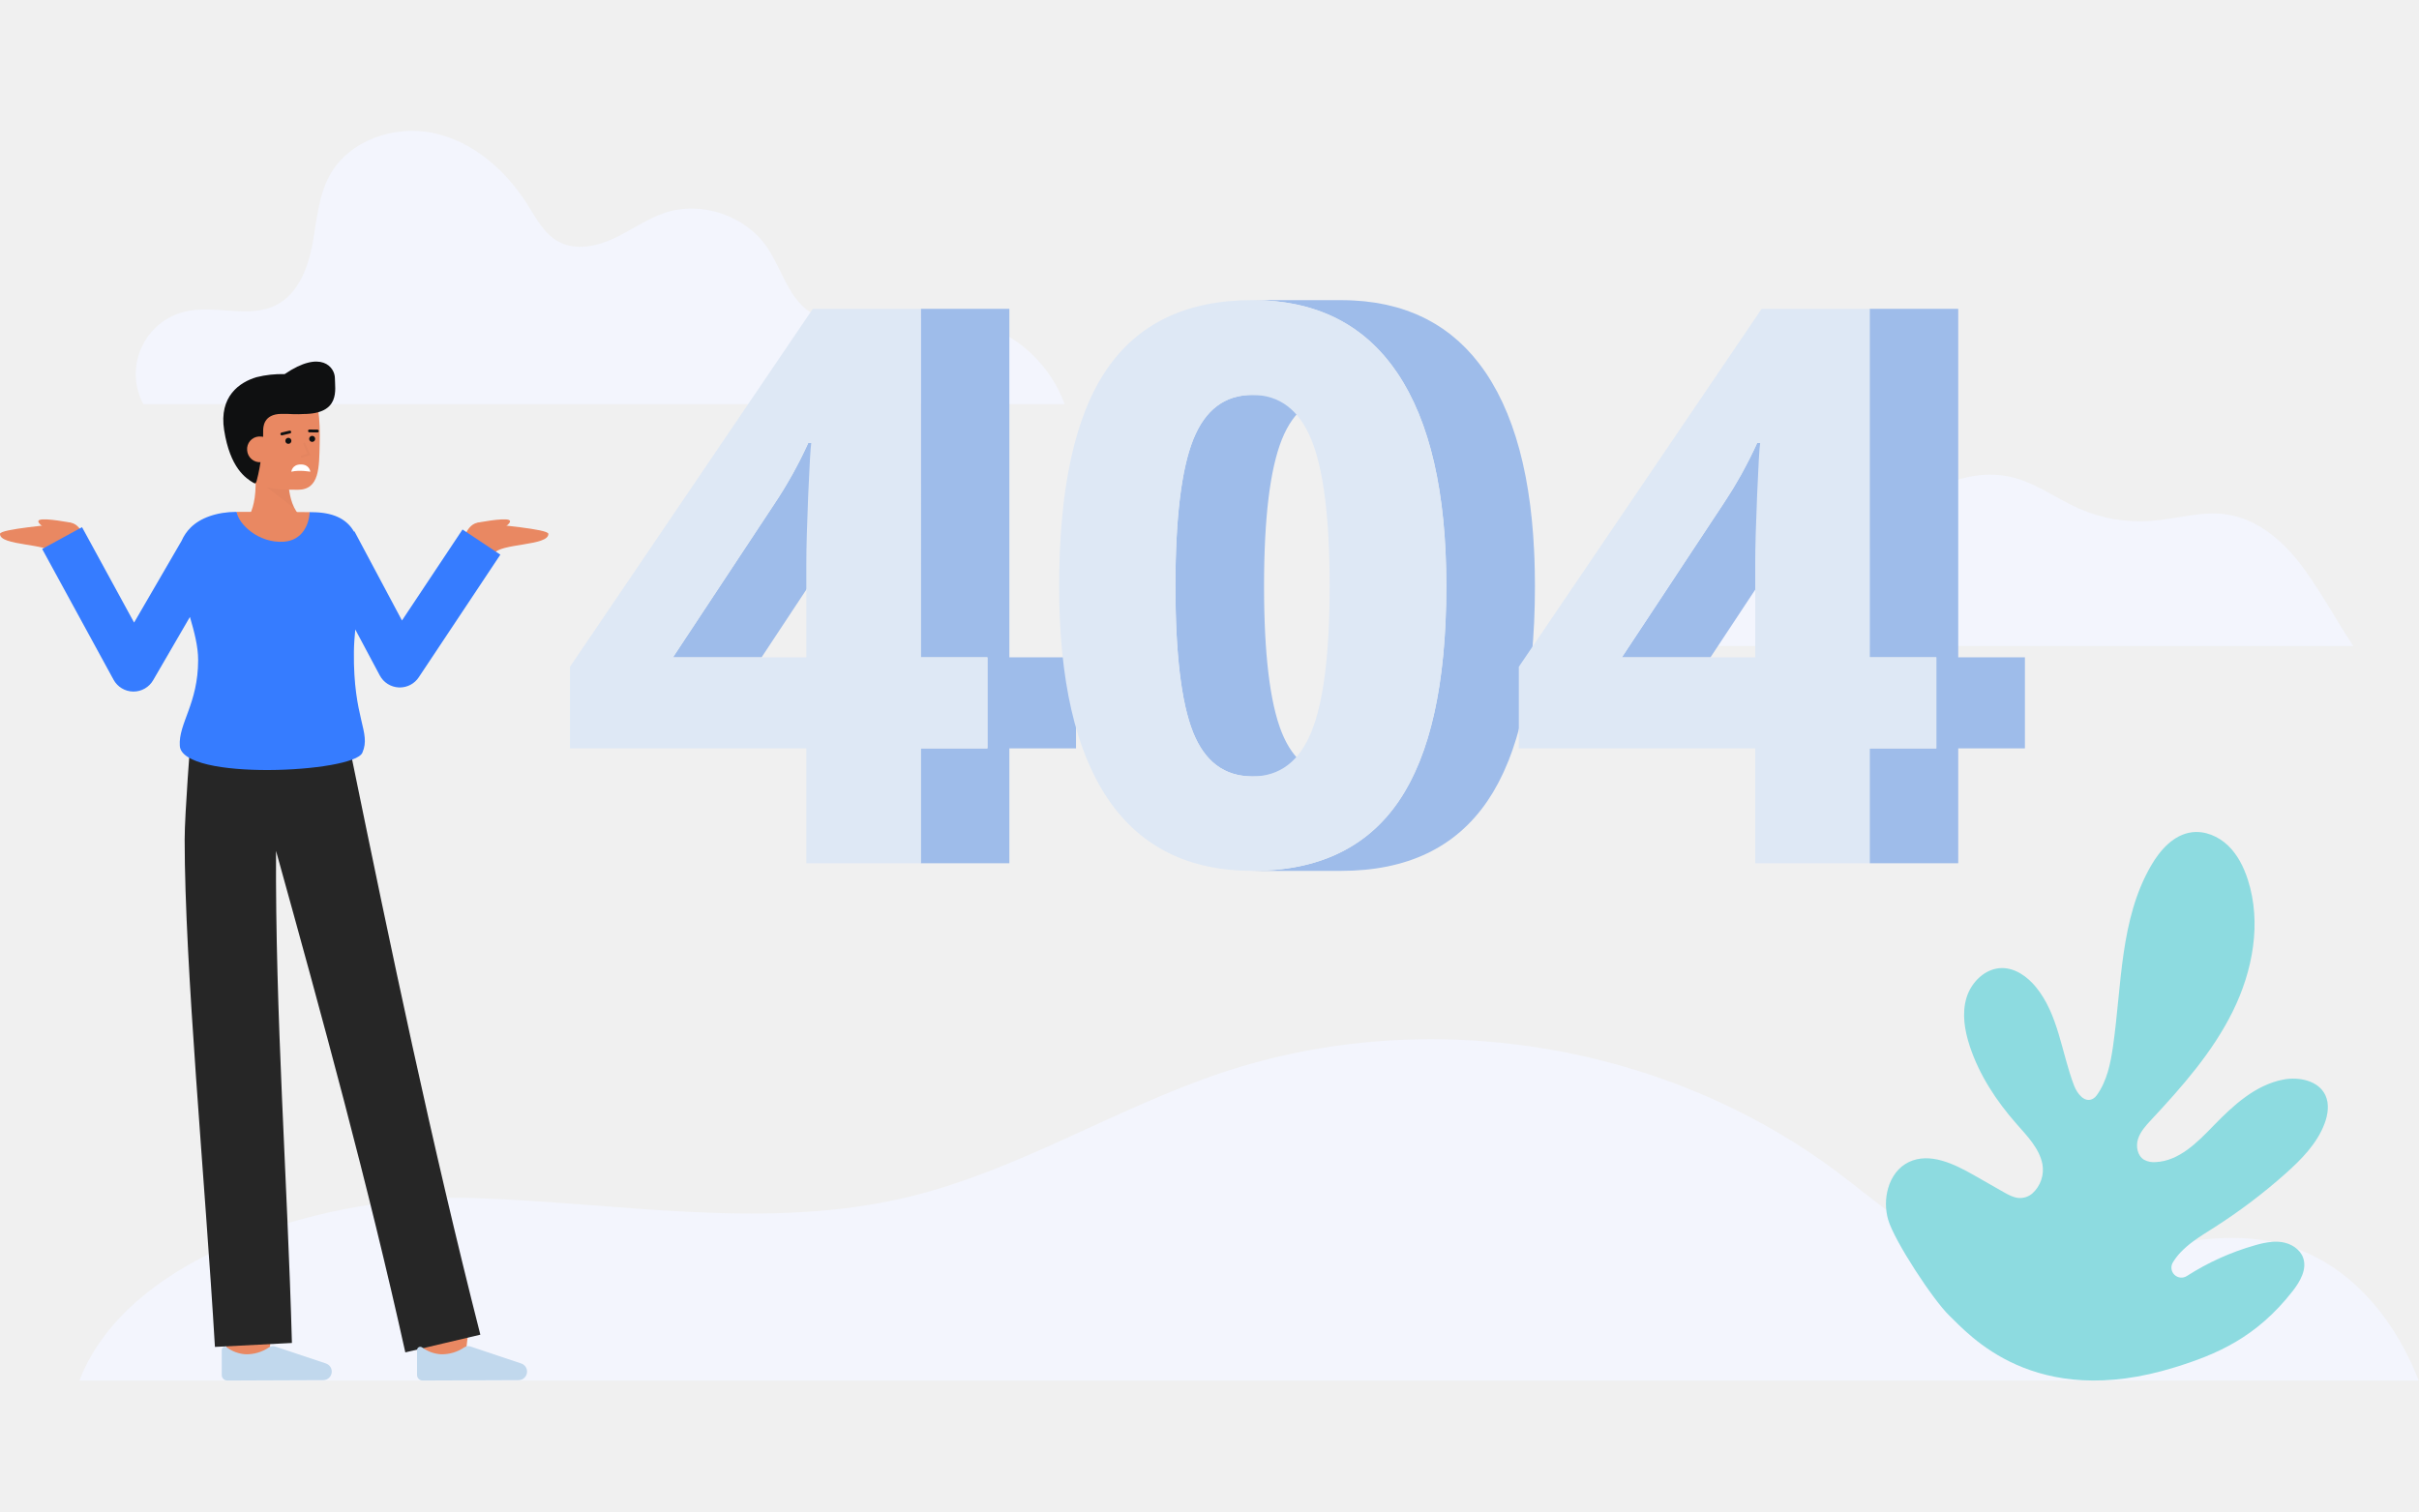
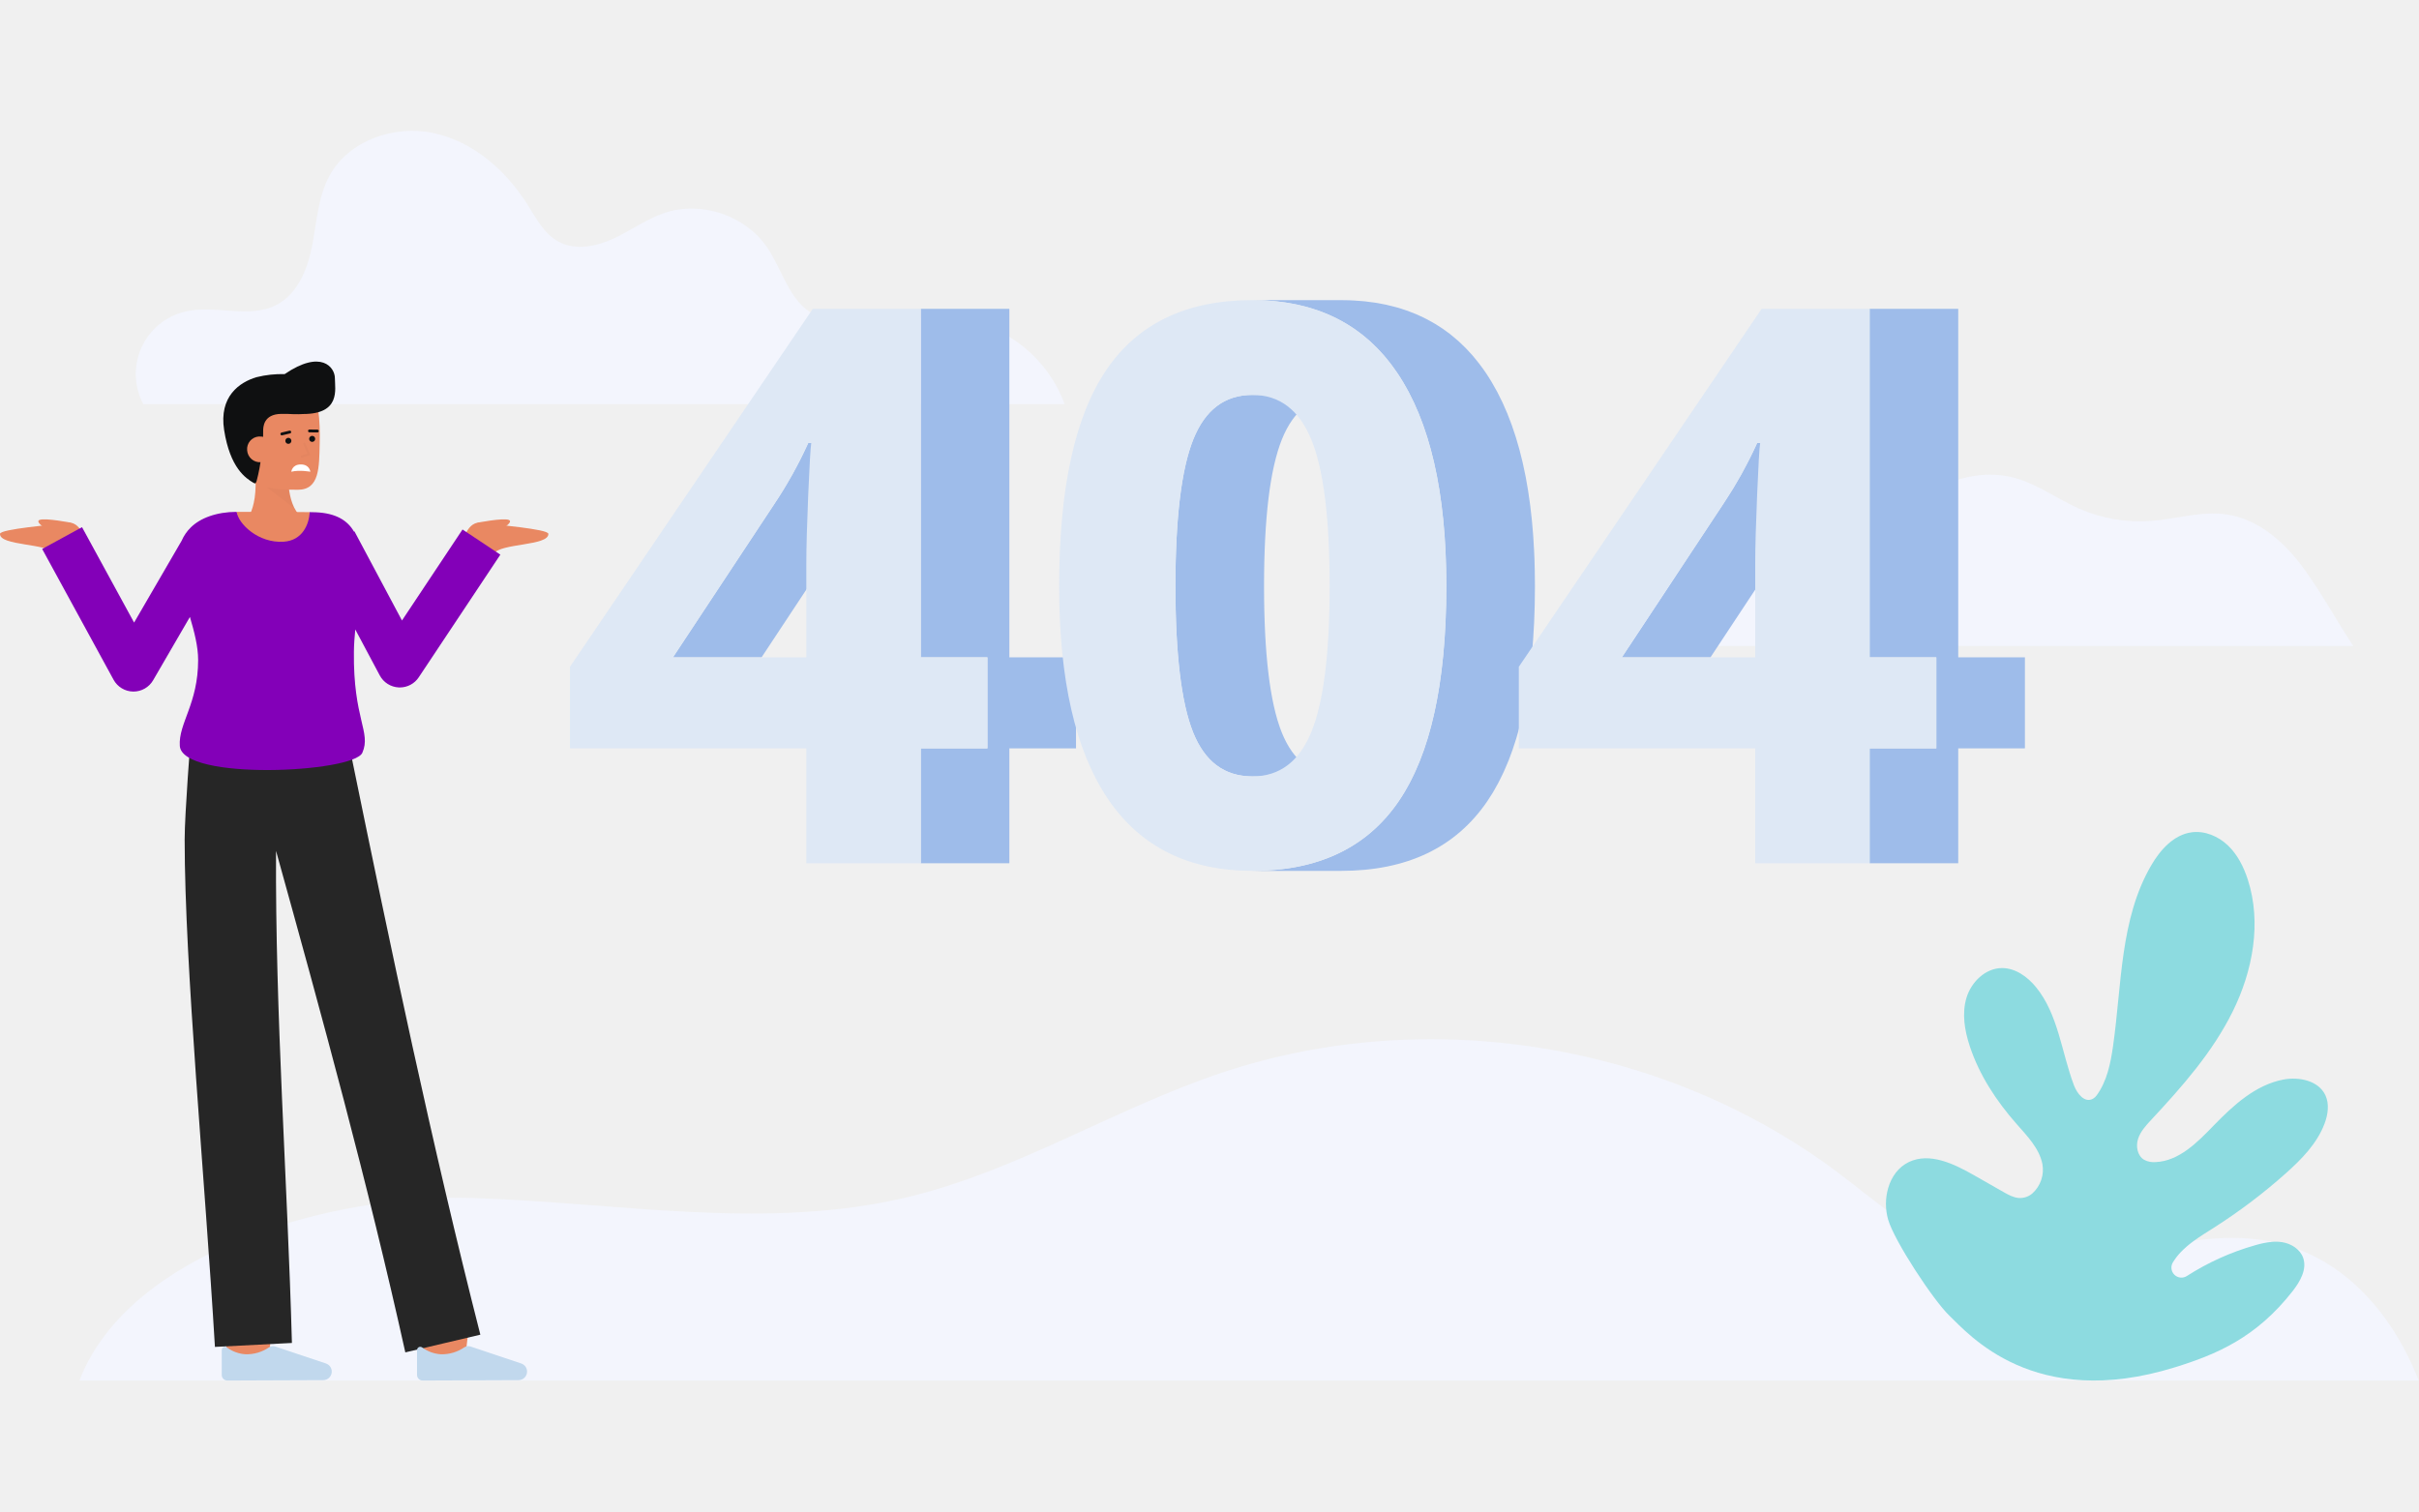
<svg xmlns="http://www.w3.org/2000/svg" width="800" height="500" viewBox="0 0 1161 600" fill="none">
  <g clip-path="url(#clip0_1058_5245)">
    <path d="M510.973 131.171H68.768C66.561 127.016 65.335 122.411 65.185 117.708C65.034 113.006 65.964 108.332 67.902 104.045C69.839 99.757 72.734 95.971 76.362 92.977C79.991 89.983 84.258 87.86 88.835 86.771C103.271 83.346 119.589 90.371 132.749 83.532C142.96 78.216 147.678 66.22 149.849 54.926C152.02 43.632 152.636 31.701 158.121 21.586C167.339 4.606 189.221 -2.98 208.121 1.067C227.021 5.114 242.713 18.88 253.045 35.207C257.294 41.92 261.155 49.507 268.16 53.254C276.246 57.576 286.312 55.516 294.617 51.646C302.922 47.776 310.458 42.211 319.159 39.335C336.713 33.526 357.701 40.619 368.138 55.887C375.603 66.801 378.729 81.827 390.451 87.943C395.282 90.463 400.88 90.988 406.317 91.117C428.017 91.642 450.317 86.585 471.081 92.903C489.379 98.47 504.478 113.253 510.973 131.171Z" fill="#F3F5FD" />
    <path d="M1129.44 247.32H779.352C781.333 234.02 788.607 221.693 799.723 215.675C813.471 208.229 830.18 210.427 845.692 212.348C861.204 214.269 878.324 215.348 891.055 206.285C897.462 201.725 901.992 195.079 907.18 189.165C922.005 172.248 945.38 160.675 967.069 166.648C977.984 169.654 987.298 176.681 997.645 181.271C1008.52 186.071 1020.4 188.131 1032.26 187.271C1044.48 186.366 1056.64 182.371 1068.77 184.161C1084.14 186.449 1096.73 197.73 1105.84 210.319C1114.48 222.246 1120.64 233.811 1129.44 247.32Z" fill="#F3F5FD" />
    <path d="M38.129 599.933H1160.88C1148.58 568.56 1125.86 541.945 1093.83 534.049C1046.98 522.515 997.399 554.232 950.653 542.306C924.095 535.538 903.187 515.814 881.216 499.436C798.33 437.636 684.744 419.374 586.665 452.083C535.397 469.172 488.683 499.057 436.165 511.762C368.255 528.198 297.236 514.568 227.397 512.322C159.382 510.137 61.929 537.85 38.129 599.933Z" fill="#F3F5FD" />
    <path d="M116.439 188.507C116.439 188.507 124.172 184.407 122.445 163.35L138.422 160.388C138.422 160.388 136.627 179.267 144.709 185.26L116.439 188.507Z" fill="#E98862" />
    <g opacity="0.15">
      <path opacity="0.15" d="M141.436 181.313L128.163 171.16L138.587 171.052C138.889 174.62 139.855 178.1 141.436 181.313V181.313Z" fill="black" />
    </g>
    <path d="M113.381 155.185C114.487 161.574 117.973 167.624 123.608 169.685C130.298 172.135 135.253 172.301 142.966 172.301C153.491 172.301 153.143 161.324 153.438 150.262C153.738 139.157 152.852 127.244 148.692 123.374C140.392 115.65 116.019 120.541 113.055 133.461C111.522 140.145 112.328 149.1 113.381 155.185Z" fill="#E98862" />
    <path d="M160.735 118.776C160.735 113.494 154.161 104.839 136.623 116.776L136.606 116.788C132.05 116.66 127.498 117.158 123.077 118.267C115.057 120.667 105 127.39 107.577 143.692C110.457 161.887 117.91 166.743 121.666 168.975C122.623 169.543 122.855 169.075 123.187 168.018C124.229 164.09 124.974 160.089 125.416 156.049C126.072 152.117 126.37 148.134 126.305 144.149C126.305 142.383 126.314 135.949 135.077 135.875C140.006 135.835 138.163 136.031 143.423 136.031C144.173 136.031 144.835 135.997 145.445 135.943H145.452C163.615 135.942 160.735 124.059 160.735 118.776Z" fill="#0F1011" />
    <path d="M138.399 150.265C139.199 150.265 139.848 149.616 139.848 148.816C139.848 148.016 139.199 147.367 138.399 147.367C137.599 147.367 136.95 148.016 136.95 148.816C136.95 149.616 137.599 150.265 138.399 150.265Z" fill="#0F1011" />
    <path d="M149.831 149.327C150.631 149.327 151.28 148.678 151.28 147.878C151.28 147.078 150.631 146.429 149.831 146.429C149.031 146.429 148.382 147.078 148.382 147.878C148.382 148.678 149.031 149.327 149.831 149.327Z" fill="#0F1011" />
    <path d="M152.341 144.79H152.332L148.493 144.742C148.317 144.734 148.151 144.658 148.03 144.531C147.908 144.403 147.841 144.233 147.842 144.057C147.843 143.881 147.913 143.712 148.036 143.586C148.159 143.46 148.326 143.386 148.502 143.381H148.511L152.35 143.429C152.526 143.437 152.692 143.513 152.813 143.64C152.935 143.768 153.002 143.938 153.001 144.114C153 144.29 152.93 144.459 152.807 144.585C152.684 144.711 152.517 144.785 152.341 144.79V144.79Z" fill="#0F1011" />
    <path d="M135.271 146.191C135.104 146.192 134.942 146.131 134.817 146.02C134.692 145.909 134.612 145.756 134.592 145.59C134.573 145.423 134.615 145.256 134.711 145.119C134.807 144.982 134.95 144.885 135.113 144.847L138.898 143.936C138.986 143.913 139.077 143.907 139.167 143.92C139.257 143.933 139.343 143.963 139.421 144.01C139.499 144.056 139.567 144.118 139.621 144.191C139.674 144.264 139.713 144.347 139.734 144.435C139.755 144.524 139.759 144.615 139.744 144.705C139.729 144.794 139.697 144.88 139.649 144.957C139.6 145.034 139.537 145.1 139.463 145.152C139.389 145.204 139.305 145.241 139.216 145.26L135.431 146.171C135.379 146.184 135.325 146.191 135.271 146.191V146.191Z" fill="#0F1011" />
    <path d="M130.861 152.361C130.939 153.171 130.855 153.989 130.614 154.767C130.373 155.544 129.979 156.266 129.457 156.89C128.935 157.514 128.293 158.029 127.57 158.403C126.848 158.777 126.057 159.004 125.246 159.07C124.435 159.137 123.618 159.041 122.844 158.789C122.07 158.537 121.354 158.134 120.737 157.602C120.12 157.071 119.615 156.423 119.251 155.694C118.887 154.966 118.672 154.173 118.617 153.361C118.537 152.554 118.621 151.74 118.862 150.966C119.103 150.193 119.498 149.475 120.022 148.857C120.547 148.239 121.19 147.733 121.914 147.369C122.638 147.005 123.428 146.79 124.237 146.737C128.615 146.6 130.584 148.98 130.861 152.361Z" fill="#E98862" />
    <g opacity="0.15">
      <path opacity="0.15" d="M144.831 156.853C144.711 156.853 144.596 156.81 144.505 156.732C144.414 156.653 144.355 156.545 144.337 156.427C144.319 156.308 144.345 156.188 144.409 156.086C144.473 155.985 144.571 155.91 144.685 155.875L147.631 154.97L145.57 150.379C145.518 150.258 145.515 150.122 145.562 149.999C145.61 149.877 145.704 149.778 145.824 149.724C145.944 149.67 146.08 149.665 146.203 149.711C146.326 149.757 146.427 149.85 146.482 149.969L148.776 155.076C148.805 155.141 148.82 155.211 148.82 155.282C148.82 155.353 148.805 155.423 148.776 155.488C148.747 155.552 148.704 155.61 148.651 155.657C148.597 155.703 148.535 155.738 148.467 155.759L144.979 156.831C144.931 156.846 144.881 156.853 144.831 156.853V156.853Z" fill="black" />
    </g>
    <path d="M223.287 589.113L202.434 586.634C203.372 578.741 204.434 569.26 204.506 567.706C204.506 567.806 204.506 567.887 204.506 567.95H225.506C225.5 568.58 225.5 570.5 223.287 589.113Z" fill="#E98862" />
    <path d="M129.612 591.624L108.612 591.555C108.612 591.555 108.682 569.871 108.682 567.955H129.682C129.682 569.877 129.612 591.624 129.612 591.624Z" fill="#E98862" />
    <path d="M194.532 586.419L230.541 577.919C207.226 486.391 187.662 392.967 168.713 300.45L168.446 300.529L167.664 295.199L91.588 290.5C91.588 290.5 88.626 327.757 88.628 340.2C88.635 401.205 98.337 502.63 103.157 583.789L140.109 581.896C137.935 503.196 132.062 424.382 132.484 345.661C154.611 425.305 176.678 505.8 194.532 586.419Z" fill="#262626" />
    <path d="M155.14 599.746C155.705 599.743 156.263 599.624 156.78 599.396C157.296 599.168 157.76 598.836 158.143 598.421C158.525 598.005 158.818 597.516 159.003 596.982C159.187 596.448 159.26 595.882 159.216 595.319V595.319C159.155 594.538 158.873 593.792 158.402 593.166C157.931 592.541 157.291 592.064 156.557 591.79L132.115 583.6C131.642 583.443 131.14 583.391 130.644 583.446C130.148 583.501 129.671 583.662 129.243 583.919C125.883 586.251 121.863 587.442 117.775 587.319C114.591 587.093 111.534 585.977 108.954 584.097C108.727 583.911 108.452 583.794 108.161 583.758C107.87 583.723 107.575 583.771 107.31 583.897C107.046 584.022 106.822 584.221 106.666 584.469C106.509 584.717 106.426 585.004 106.427 585.297V597.249C106.427 597.602 106.497 597.951 106.632 598.276C106.767 598.602 106.965 598.898 107.215 599.147C107.465 599.395 107.762 599.592 108.088 599.726C108.414 599.86 108.763 599.928 109.116 599.927L155.14 599.746Z" fill="#C1D8ED" />
    <path d="M248.873 599.746C249.438 599.743 249.996 599.624 250.513 599.396C251.029 599.168 251.494 598.836 251.876 598.421C252.259 598.005 252.552 597.516 252.736 596.982C252.921 596.448 252.994 595.882 252.95 595.319C252.889 594.539 252.606 593.792 252.135 593.167C251.664 592.541 251.024 592.064 250.291 591.79L225.848 583.6C225.375 583.443 224.873 583.391 224.377 583.446C223.882 583.501 223.404 583.662 222.976 583.919C219.616 586.251 215.596 587.443 211.508 587.319C208.324 587.093 205.268 585.977 202.688 584.097C202.461 583.911 202.186 583.793 201.895 583.758C201.604 583.722 201.309 583.77 201.044 583.896C200.779 584.021 200.555 584.22 200.398 584.468C200.242 584.716 200.159 585.004 200.16 585.297V597.249C200.16 597.602 200.23 597.951 200.365 598.276C200.5 598.602 200.698 598.898 200.948 599.147C201.198 599.395 201.495 599.592 201.821 599.726C202.147 599.86 202.496 599.928 202.849 599.927L248.873 599.746Z" fill="#C1D8ED" />
    <path d="M222.026 198.38C222.026 198.38 223.626 186.48 232.072 188.132C237.401 189.177 263.092 191.096 263.189 193.471C263.43 199.346 239.889 197.909 237.118 203.016L222.026 198.38Z" fill="#E98862" />
    <path d="M229.008 188.147C229.008 188.147 241.34 185.724 244.171 186.771C246.677 187.698 240.787 191.245 240.787 191.245L229.008 188.147Z" fill="#E98862" />
    <path d="M41.165 198.38C41.165 198.38 39.565 186.48 31.119 188.132C25.79 189.177 0.1 191.1 0 193.471C-0.241 199.346 23.3 197.909 26.071 203.016L41.165 198.38Z" fill="#E98862" />
    <path d="M34.183 188.147C34.183 188.147 21.851 185.724 19.02 186.771C16.514 187.698 22.404 191.245 22.404 191.245L34.183 188.147Z" fill="#E98862" />
    <path d="M148.947 163.654C148.947 163.654 143.663 162.654 139.819 163.654C139.819 163.654 140.137 160.145 144.383 160.145C148.629 160.145 148.947 163.654 148.947 163.654Z" fill="white" />
-     <path d="M221.988 191.378L192.928 235.068L170.128 192.289L169.903 192.408C166.803 187.008 161.203 183.528 151.573 183.113C150.943 183.083 149.933 183.063 148.633 183.043C148.373 188.543 114.313 188.523 113.593 182.913C103.973 182.923 96.083 185.873 91.513 190.443C89.668 192.266 88.189 194.426 87.159 196.807V196.807L64.359 236.063L39.374 190.273L20.234 200.718L54.5 263.5C55.426 265.198 56.787 266.618 58.443 267.616C60.099 268.614 61.992 269.153 63.925 269.179H64.07C65.979 269.179 67.855 268.678 69.509 267.725C71.163 266.772 72.539 265.402 73.497 263.751L91.153 233.351C93.244 240.47 95.098 247.532 95.098 254.034C95.098 275.044 85.598 284.454 86.298 295.234C87.398 312.174 169.728 308.174 173.918 298.544C178.238 288.624 169.468 282.504 169.858 250.044C169.898 246.611 170.158 243.024 170.515 239.372L182.273 261.438C183.16 263.103 184.464 264.509 186.058 265.519C187.651 266.529 189.48 267.108 191.364 267.2C191.542 267.209 191.719 267.213 191.895 267.213C193.692 267.213 195.46 266.769 197.044 265.92C198.627 265.071 199.976 263.844 200.971 262.348L240.143 203.454L221.988 191.378Z" fill="#367CFF" />
+     <path d="M221.988 191.378L192.928 235.068L170.128 192.289L169.903 192.408C166.803 187.008 161.203 183.528 151.573 183.113C150.943 183.083 149.933 183.063 148.633 183.043C148.373 188.543 114.313 188.523 113.593 182.913C103.973 182.923 96.083 185.873 91.513 190.443C89.668 192.266 88.189 194.426 87.159 196.807V196.807L64.359 236.063L39.374 190.273L20.234 200.718L54.5 263.5C55.426 265.198 56.787 266.618 58.443 267.616C60.099 268.614 61.992 269.153 63.925 269.179H64.07C65.979 269.179 67.855 268.678 69.509 267.725C71.163 266.772 72.539 265.402 73.497 263.751L91.153 233.351C93.244 240.47 95.098 247.532 95.098 254.034C95.098 275.044 85.598 284.454 86.298 295.234C87.398 312.174 169.728 308.174 173.918 298.544C178.238 288.624 169.468 282.504 169.858 250.044C169.898 246.611 170.158 243.024 170.515 239.372L182.273 261.438C183.16 263.103 184.464 264.509 186.058 265.519C187.651 266.529 189.48 267.108 191.364 267.2C191.542 267.209 191.719 267.213 191.895 267.213C193.692 267.213 195.46 266.769 197.044 265.92C198.627 265.071 199.976 263.844 200.971 262.348L240.143 203.454L221.988 191.378Z" fill="rgb(131, 0, 184)" />
    <path d="M148.637 183.043C148.377 188.543 145.387 196.633 136.157 197.243C123.857 198.053 114.317 188.523 113.597 182.913H113.627C125.737 182.913 141.577 182.933 148.637 183.043Z" fill="#E98862" />
    <path d="M1043.85 593.583C1063.66 587.445 1082.87 579.424 1100.38 556.975C1103.97 552.375 1107.35 546.481 1105.38 540.975C1103.9 536.831 1099.61 534.175 1095.26 533.499C1093.64 533.263 1091.99 533.218 1090.36 533.364C1090.35 533.364 1090.34 533.37 1090.34 533.364C1087.83 533.622 1085.35 534.109 1082.93 534.819L1082.23 535.019C1070.68 538.304 1059.67 543.275 1049.56 549.774C1048.65 550.357 1047.56 550.614 1046.48 550.502C1045.4 550.39 1044.39 549.916 1043.62 549.157C1042.84 548.398 1042.34 547.398 1042.21 546.321C1042.07 545.244 1042.3 544.153 1042.87 543.224C1043.9 541.54 1045.1 539.965 1046.44 538.524C1048.44 536.442 1050.62 534.551 1052.96 532.875C1056.07 530.604 1059.4 528.575 1062.65 526.502C1074.73 518.805 1086.18 510.152 1096.89 500.626C1104.53 493.82 1112 486.267 1115.63 476.699C1117.3 472.299 1118.06 467.226 1116.07 462.961C1112.78 455.961 1103.48 453.999 1095.87 455.452C1082.54 458.005 1071.9 467.776 1062.45 477.516C1054.62 485.609 1045.85 494.569 1034.59 495.067C1032.68 495.246 1030.75 494.859 1029.05 493.954C1025.84 492.01 1025.01 487.506 1026.16 483.93C1027.3 480.354 1029.95 477.497 1032.5 474.753C1047.36 458.82 1061.97 442.246 1071.61 422.724C1081.26 403.202 1085.53 380.153 1078.83 359.424C1076.86 353.364 1073.91 347.468 1069.31 343.066C1064.7 338.664 1058.24 335.903 1051.92 336.746C1043.31 337.88 1036.82 345.146 1032.46 352.654C1017.46 378.408 1018.37 409.963 1014.15 439.463C1012.96 447.722 1011.25 456.192 1006.33 462.99C1005.87 463.644 1005.29 464.193 1004.6 464.6C1000.55 466.944 996.921 462.217 995.402 458.206C989.402 442.337 987.902 424.189 977.159 411.055C973.059 406.055 967.259 401.877 960.794 401.918C952.9 401.972 946.139 408.566 943.836 416.118C941.533 423.67 942.91 431.874 945.378 439.373C949.96 453.279 958.178 465.773 967.85 476.752C972.95 482.552 978.721 488.408 980.25 495.971C980.719 498.542 980.522 501.19 979.68 503.663C978.838 506.137 977.377 508.354 975.437 510.105C974.53 510.894 973.473 511.494 972.33 511.868C971.187 512.241 969.98 512.382 968.782 512.281C966.191 512.043 963.846 510.721 961.582 509.437C960.634 508.897 959.682 508.348 958.725 507.811C954.952 505.663 951.179 503.512 947.404 501.359C937.804 495.885 926.223 490.292 916.228 495.006C911.128 497.416 907.787 502.154 906.215 507.592C904.808 512.527 904.808 517.757 906.215 522.692C909.193 532.955 927.956 561.514 935.696 568.879C944.738 577.478 976.083 614.586 1043.85 593.583Z" fill="#8DDBE0" />
    <path d="M384.743 156.529C384.43 157.158 384.108 157.785 383.788 158.413C382.918 160.117 382.021 161.814 381.096 163.505C380.796 164.052 380.504 164.605 380.196 165.149C378.98 167.323 377.72 169.486 376.416 171.637C376.268 171.879 376.116 172.12 375.966 172.362C374.596 174.593 373.188 176.813 371.719 179.017L322.989 252.747H365.515L414.245 179.017C415.712 176.817 417.119 174.595 418.488 172.366C418.638 172.122 418.794 171.879 418.942 171.634C419.042 171.477 419.142 171.322 419.233 171.165C420.44 169.171 421.595 167.165 422.722 165.147C423.022 164.603 423.317 164.054 423.616 163.508C424.542 161.816 425.442 160.116 426.316 158.408C426.635 157.783 426.955 157.158 427.267 156.531C428.361 154.331 429.426 152.117 430.428 149.89H387.9C386.9 152.117 385.836 154.327 384.743 156.529Z" fill="#9EBCEA" />
    <path d="M484.441 85.447H441.916V252.747H473.907V296.45H441.916V351.608H484.441V296.45H516.433V252.747H484.441V85.447Z" fill="#9EBCEA" />
    <path d="M598.186 309.781C598.527 309.809 598.873 309.829 599.219 309.847C599.455 309.859 599.685 309.884 599.919 309.891C600.3 309.903 600.685 309.909 601.072 309.909H643.6C642.971 309.909 642.358 309.878 641.746 309.847C641.398 309.829 641.052 309.809 640.71 309.781C640.276 309.746 639.848 309.698 639.423 309.646C639.093 309.606 638.761 309.566 638.437 309.516C637.969 309.444 637.509 309.357 637.052 309.265C636.811 309.216 636.567 309.173 636.329 309.119C635.736 308.983 635.155 308.826 634.582 308.655C634.482 308.626 634.382 308.605 634.287 308.574C633.606 308.363 632.939 308.126 632.287 307.863C632.099 307.788 631.919 307.698 631.733 307.618C631.283 307.426 630.833 307.229 630.4 307.013C629.676 306.653 628.967 306.265 628.28 305.838C628.216 305.798 628.156 305.751 628.093 305.711C627.472 305.317 626.866 304.895 626.275 304.446C625.955 304.202 625.645 303.941 625.334 303.681C625.095 303.481 624.851 303.29 624.617 303.081C624.29 302.788 623.975 302.473 623.657 302.162C623.446 301.954 623.228 301.756 623.021 301.54C622.675 301.178 622.343 300.791 622.009 300.406C621.844 300.215 621.672 300.037 621.509 299.841C621.02 299.247 620.545 298.63 620.084 297.984C619.624 297.339 619.184 296.665 618.747 295.968C618.603 295.734 618.468 295.483 618.327 295.244C618.046 294.767 617.764 294.291 617.494 293.791C617.335 293.491 617.184 293.177 617.029 292.871C616.793 292.405 616.555 291.943 616.329 291.458C616.169 291.116 616.019 290.758 615.864 290.405C615.618 289.845 615.364 289.291 615.135 288.705C614.822 287.919 614.52 287.093 614.224 286.249C614.157 286.054 614.091 285.857 614.024 285.66C613.736 284.815 613.454 283.948 613.183 283.047C613.15 282.938 613.119 282.823 613.083 282.713C612.836 281.883 612.598 281.027 612.366 280.151C612.31 279.938 612.253 279.727 612.198 279.512C611.95 278.547 611.71 277.556 611.478 276.539C611.435 276.351 611.394 276.157 611.352 275.968C611.152 275.05 610.955 274.11 610.762 273.147C610.72 272.94 610.678 272.737 610.637 272.528C610.504 271.828 610.379 271.103 610.251 270.384C610.151 269.805 610.041 269.237 609.943 268.643C609.823 267.92 609.713 267.166 609.6 266.42C609.508 265.82 609.412 265.232 609.326 264.62C609.214 263.833 609.113 263.015 609.008 262.205C608.93 261.598 608.847 261.005 608.773 260.385C608.673 259.528 608.578 258.636 608.483 257.754C608.417 257.145 608.347 256.554 608.283 255.932C608.183 254.955 608.099 253.942 608.01 252.932C607.96 252.375 607.91 251.832 607.86 251.27C607.76 250.086 607.677 248.864 607.592 247.641C607.562 247.219 607.528 246.814 607.5 246.388C607.391 244.726 607.293 243.029 607.206 241.297C607.189 240.952 607.176 240.588 607.16 240.24C607.093 238.84 607.029 237.431 606.976 235.985C606.976 235.823 606.967 235.655 606.961 235.492C606.908 234.004 606.863 232.49 606.826 230.951C606.814 230.422 606.803 229.887 606.791 229.351C606.765 228.097 606.743 226.827 606.726 225.542C606.719 225.007 606.712 224.476 606.706 223.936C606.688 222.157 606.676 220.357 606.676 218.519C606.676 216.605 606.688 214.729 606.707 212.878C606.714 212.278 606.725 211.69 606.734 211.094C606.752 209.856 606.771 208.624 606.797 207.414C606.812 206.728 606.831 206.055 606.849 205.379C606.878 204.279 606.91 203.186 606.949 202.111C606.973 201.425 606.998 200.747 607.024 200.072C607.066 199.024 607.111 197.988 607.16 196.965C607.191 196.311 607.221 195.657 607.255 195.013C607.311 193.96 607.373 192.928 607.437 191.902C607.473 191.328 607.506 190.747 607.544 190.181C607.627 188.948 607.719 187.742 607.814 186.548C607.84 186.22 607.863 185.881 607.89 185.557C608.017 184.039 608.153 182.553 608.3 181.1C608.32 180.9 608.343 180.706 608.363 180.507C608.485 179.321 608.615 178.16 608.751 177.017C608.79 176.688 608.829 176.359 608.869 176.033C609.028 174.747 609.193 173.482 609.369 172.251C609.39 172.108 609.412 171.971 609.433 171.828C609.594 170.723 609.763 169.641 609.939 168.583C609.989 168.283 610.039 167.983 610.089 167.683C610.289 166.522 610.489 165.383 610.709 164.274C610.726 164.188 610.744 164.107 610.761 164.022C610.961 162.992 611.178 161.991 611.397 161.009C611.457 160.739 611.518 160.469 611.579 160.203C611.745 159.482 611.919 158.786 612.093 158.092C612.199 157.671 612.304 157.242 612.413 156.83C612.598 156.13 612.791 155.462 612.985 154.794C613.085 154.458 613.176 154.11 613.276 153.782C613.552 152.87 613.838 151.986 614.133 151.131C614.156 151.065 614.177 150.994 614.199 150.931C614.532 149.972 614.877 149.048 615.232 148.16C615.55 147.36 615.884 146.594 616.226 145.841C616.326 145.625 616.426 145.414 616.526 145.202C616.796 144.629 617.073 144.069 617.358 143.522C617.452 143.343 617.543 143.159 617.637 142.983C618.007 142.295 618.387 141.626 618.78 140.983C618.88 140.821 618.98 140.671 619.08 140.512C619.396 140.012 619.716 139.52 620.046 139.047C620.197 138.83 620.346 138.622 620.505 138.411C620.8 138.007 621.1 137.613 621.405 137.23C621.571 137.023 621.736 136.818 621.905 136.617C622.229 136.232 622.561 135.861 622.897 135.498C623.049 135.333 623.197 135.162 623.354 134.998C624.317 134 625.353 133.075 626.454 132.231C626.626 132.099 626.803 131.978 626.978 131.852C627.357 131.576 627.741 131.308 628.133 131.052C628.339 130.919 628.547 130.791 628.756 130.664C629.139 130.432 629.529 130.21 629.924 129.999C630.131 129.888 630.337 129.775 630.547 129.67C631.005 129.44 631.473 129.228 631.947 129.026C632.097 128.962 632.247 128.89 632.394 128.826C633.019 128.573 633.657 128.343 634.307 128.136C634.465 128.086 634.628 128.047 634.787 127.999C635.287 127.85 635.793 127.711 636.308 127.59C636.544 127.534 636.784 127.49 637.023 127.436C637.48 127.341 637.943 127.254 638.411 127.18C638.664 127.14 638.919 127.101 639.175 127.066C639.667 127.001 640.166 126.95 640.669 126.907C640.9 126.887 641.128 126.862 641.361 126.847C642.097 126.8 642.842 126.771 643.602 126.771H601.076C600.316 126.771 599.576 126.8 598.835 126.847C598.601 126.862 598.374 126.887 598.143 126.907C597.643 126.95 597.143 127.001 596.649 127.066C596.392 127.101 596.138 127.14 595.885 127.18C595.417 127.254 594.954 127.341 594.497 127.436C594.258 127.486 594.018 127.536 593.782 127.59C593.267 127.711 592.761 127.85 592.261 127.999C592.102 128.046 591.939 128.086 591.78 128.136C591.131 128.343 590.494 128.573 589.869 128.826C589.716 128.888 589.569 128.96 589.418 129.026C588.947 129.226 588.481 129.439 588.024 129.668C587.813 129.774 587.607 129.887 587.399 129.999C587.004 130.21 586.615 130.432 586.23 130.664C586.023 130.79 585.815 130.918 585.61 131.051C585.218 131.304 584.834 131.572 584.454 131.851C584.28 131.978 584.101 132.1 583.93 132.231C583.39 132.643 582.861 133.073 582.347 133.531L582.338 133.538C581.822 133.999 581.321 134.489 580.829 134.997C580.673 135.159 580.522 135.33 580.369 135.497C580.035 135.859 579.705 136.228 579.382 136.612C579.213 136.812 579.046 137.022 578.882 137.23C578.578 137.611 578.278 138.003 577.982 138.406C577.829 138.618 577.672 138.827 577.522 139.045C577.192 139.517 576.873 140.006 576.558 140.506C576.458 140.666 576.353 140.818 576.258 140.981C576.235 141.018 576.212 141.051 576.189 141.088C575.82 141.698 575.464 142.332 575.116 142.981C575.021 143.158 574.93 143.342 574.836 143.522C574.552 144.068 574.275 144.627 574.006 145.2C573.906 145.412 573.806 145.623 573.706 145.839C573.364 146.592 573.03 147.36 572.706 148.158C572.672 148.243 572.639 148.329 572.606 148.416C572.287 149.225 571.977 150.063 571.676 150.931C571.656 150.985 571.639 151.045 571.62 151.1C571.322 151.967 571.033 152.861 570.752 153.782C570.652 154.109 570.56 154.456 570.463 154.79C570.269 155.46 570.075 156.134 569.889 156.833C569.781 157.241 569.677 157.666 569.572 158.085C569.456 158.546 569.335 158.991 569.222 159.465C569.166 159.707 569.112 159.965 569.055 160.208C568.994 160.471 568.934 160.737 568.875 161.003C568.654 161.992 568.44 163.003 568.235 164.038C568.219 164.116 568.202 164.191 568.187 164.27C567.97 165.379 567.765 166.524 567.565 167.69C567.515 167.983 567.465 168.28 567.417 168.576C567.241 169.639 567.072 170.723 566.91 171.83C566.889 171.973 566.867 172.11 566.846 172.253C566.67 173.485 566.504 174.753 566.346 176.041C566.306 176.361 566.269 176.686 566.23 177.01C566.097 178.151 565.968 179.312 565.843 180.495C565.821 180.701 565.798 180.9 565.777 181.107L565.753 181.333C565.615 182.712 565.487 184.12 565.368 185.558C565.341 185.882 565.318 186.222 565.292 186.549C565.192 187.743 565.105 188.949 565.022 190.182C564.984 190.746 564.95 191.325 564.915 191.896C564.851 192.928 564.789 193.965 564.733 195.023C564.699 195.66 564.669 196.307 564.633 196.953C564.584 197.982 564.539 199.023 564.497 200.076C564.47 200.75 564.445 201.429 564.422 202.112C564.385 203.187 564.354 204.279 564.322 205.38C564.304 206.056 564.285 206.73 564.27 207.415C564.244 208.625 564.224 209.857 564.207 211.095C564.198 211.695 564.187 212.277 564.18 212.879C564.161 214.73 564.149 216.606 564.149 218.52C564.149 220.358 564.161 222.158 564.178 223.937C564.184 224.477 564.192 225.009 564.199 225.543C564.216 226.828 564.237 228.097 564.264 229.352C564.275 229.887 564.286 230.422 564.299 230.952C564.337 232.489 564.382 234.003 564.434 235.494C564.44 235.656 564.443 235.824 564.449 235.986C564.449 236.023 564.449 236.061 564.449 236.097C564.501 237.509 564.564 238.883 564.629 240.252C564.646 240.596 564.658 240.952 564.675 241.298C564.762 243.031 564.86 244.728 564.969 246.389C564.998 246.836 565.034 247.261 565.069 247.703C565.153 248.903 565.236 250.103 565.332 251.266C565.382 251.873 565.441 252.452 565.493 253.048C565.578 254.013 565.662 254.986 565.755 255.923C565.82 256.57 565.893 257.187 565.962 257.823C566.055 258.68 566.144 259.546 566.244 260.379C566.32 261.017 566.405 261.626 566.485 262.25C566.585 263.042 566.685 263.844 566.796 264.615C566.884 265.237 566.981 265.832 567.073 266.441C567.186 267.179 567.295 267.927 567.414 268.641C567.514 269.241 567.62 269.807 567.723 270.39C567.826 270.973 567.923 271.597 568.039 272.176C568.061 272.294 568.086 272.407 568.108 272.525C568.149 272.736 568.192 272.94 568.233 273.148C568.423 274.108 568.62 275.046 568.823 275.963C568.865 276.153 568.906 276.348 568.949 276.537C569.18 277.557 569.42 278.549 569.669 279.512C569.724 279.726 569.781 279.936 569.837 280.147C570.069 281.024 570.307 281.881 570.553 282.711C570.586 282.821 570.617 282.936 570.653 283.045C570.924 283.945 571.206 284.813 571.494 285.659C571.562 285.859 571.63 286.051 571.694 286.246C571.994 287.09 572.294 287.916 572.606 288.703C572.68 288.89 572.755 289.076 572.831 289.259C572.993 289.653 573.168 290.023 573.337 290.407C573.491 290.756 573.637 291.114 573.799 291.454C574.026 291.941 574.265 292.405 574.499 292.873C574.654 293.173 574.799 293.491 574.962 293.787C575.233 294.287 575.518 294.771 575.802 295.252C575.94 295.487 576.073 295.734 576.214 295.963C576.642 296.653 577.083 297.32 577.536 297.963L577.556 297.992C578.015 298.636 578.49 299.251 578.977 299.843C579.141 300.043 579.314 300.221 579.477 300.414C579.808 300.797 580.14 301.182 580.485 301.543C580.691 301.758 580.907 301.955 581.118 302.163C581.436 302.475 581.753 302.791 582.08 303.084C582.314 303.293 582.557 303.484 582.796 303.684C583.053 303.899 583.304 304.126 583.567 304.33C583.622 304.372 583.682 304.406 583.737 304.448C584.329 304.898 584.936 305.32 585.557 305.714C585.619 305.754 585.679 305.801 585.742 305.841C586.43 306.268 587.142 306.656 587.863 307.016C587.912 307.04 587.957 307.071 588.007 307.095C588.394 307.285 588.795 307.45 589.193 307.62C589.38 307.7 589.561 307.791 589.751 307.867C590.393 308.124 591.051 308.36 591.715 308.567L591.748 308.576C591.848 308.607 591.948 308.629 592.048 308.658C592.621 308.829 593.202 308.985 593.794 309.121C594.032 309.175 594.276 309.221 594.516 309.266C594.847 309.334 595.173 309.411 595.516 309.466C595.644 309.487 595.778 309.497 595.906 309.517C596.231 309.567 596.562 309.607 596.893 309.647C597.325 309.7 597.752 309.746 598.186 309.781Z" fill="#9EBCEA" />
    <path d="M735.836 244.034C735.949 242.416 736.036 240.755 736.127 239.1C736.187 238.008 736.259 236.935 736.309 235.827C736.392 233.96 736.446 232.046 736.503 230.135C736.53 229.194 736.572 228.277 736.593 227.324C736.656 224.438 736.69 221.505 736.693 218.524C736.693 215.957 736.66 213.436 736.609 210.94C736.593 210.161 736.567 209.396 736.546 208.624C736.517 207.538 736.497 206.439 736.458 205.368C736.43 204.625 736.39 203.899 736.358 203.162C736.333 202.599 736.309 202.034 736.282 201.475C736.17 199.16 736.038 196.87 735.882 194.621C735.862 194.326 735.835 194.038 735.814 193.744C735.664 191.734 735.494 189.751 735.305 187.796C735.255 187.269 735.205 186.741 735.152 186.218C734.932 184.057 734.693 181.918 734.425 179.826C734.387 179.52 734.341 179.221 734.301 178.916C734.058 177.062 733.795 175.234 733.512 173.433C733.437 172.947 733.362 172.459 733.284 171.977C732.978 170.098 732.658 168.237 732.311 166.415C732.287 166.284 732.259 166.158 732.234 166.027C732.179 165.744 732.119 165.467 732.064 165.185C731.719 163.434 731.354 161.711 730.97 160.014C730.883 159.629 730.799 159.24 730.71 158.858C730.279 157.007 729.825 155.188 729.349 153.4C729.249 153.036 729.149 152.678 729.049 152.316C728.606 150.702 728.145 149.114 727.664 147.553C727.585 147.295 727.51 147.032 727.429 146.775C726.891 145.06 726.328 143.38 725.739 141.733C725.606 141.357 725.469 140.986 725.333 140.614C724.744 138.994 724.133 137.397 723.501 135.841C723.48 135.791 723.461 135.741 723.439 135.686C723.439 135.671 723.428 135.654 723.421 135.638C722.999 134.613 722.546 133.632 722.104 132.638C721.781 131.907 721.474 131.153 721.14 130.438C720.64 129.373 720.113 128.353 719.592 127.321C719.279 126.7 718.982 126.055 718.66 125.446C718.06 124.312 717.427 123.224 716.798 122.132C716.527 121.661 716.272 121.168 715.998 120.705C715.08 119.167 714.131 117.671 713.151 116.217C712.278 114.917 711.373 113.673 710.451 112.448C710.24 112.168 710.029 111.887 709.816 111.61C708.9 110.421 707.966 109.259 707.006 108.139C706.881 107.994 706.752 107.856 706.627 107.712C705.745 106.7 704.845 105.719 703.927 104.768C703.709 104.541 703.493 104.311 703.273 104.088C702.261 103.063 701.228 102.072 700.173 101.115C699.973 100.93 699.76 100.754 699.555 100.572C698.603 99.728 697.633 98.912 696.644 98.123C696.444 97.965 696.252 97.801 696.053 97.646C695.948 97.564 695.848 97.477 695.743 97.396C694.689 96.582 693.611 95.805 692.517 95.052C692.247 94.866 691.968 94.694 691.696 94.512C690.747 93.878 689.783 93.266 688.805 92.676C688.405 92.437 688.005 92.204 687.605 91.976C686.659 91.432 685.699 90.909 684.725 90.407C684.378 90.228 684.036 90.04 683.686 89.866C683.545 89.796 683.408 89.718 683.266 89.648C682.166 89.109 681.035 88.605 679.897 88.117C679.641 88.008 679.384 87.901 679.126 87.794C677.79 87.24 676.438 86.712 675.057 86.228C674.921 86.18 674.781 86.138 674.645 86.091C673.921 85.842 673.198 85.591 672.462 85.365C671.822 85.165 671.172 84.983 670.523 84.798C670.346 84.747 670.172 84.692 669.994 84.643C668.566 84.243 667.111 83.891 665.638 83.564C665.367 83.504 665.096 83.444 664.824 83.386C663.572 83.121 662.31 82.871 661.024 82.656C660.818 82.622 660.607 82.597 660.401 82.563C660.092 82.514 659.779 82.471 659.467 82.424C658.067 82.213 656.646 82.03 655.203 81.876C654.997 81.854 654.794 81.827 654.587 81.806C653.009 81.649 651.403 81.534 649.779 81.447C649.412 81.428 649.042 81.411 648.672 81.395C648.221 81.375 647.772 81.345 647.322 81.331C646.096 81.292 644.858 81.273 643.607 81.273H601.076C602.791 81.273 604.476 81.322 606.141 81.395C606.511 81.411 606.881 81.428 607.248 81.447C608.871 81.534 610.477 81.647 612.055 81.806C612.263 81.827 612.465 81.854 612.672 81.876C614.113 82.029 615.535 82.211 616.937 82.424C617.247 82.471 617.56 82.514 617.87 82.563C619.365 82.804 620.838 83.078 622.291 83.386C622.564 83.444 622.834 83.504 623.104 83.564C624.579 83.891 626.035 84.246 627.464 84.644C627.639 84.692 627.81 84.744 627.985 84.796C629.385 85.196 630.761 85.628 632.112 86.091C632.248 86.138 632.387 86.18 632.524 86.228C633.905 86.712 635.258 87.24 636.594 87.795C636.851 87.901 637.108 88.008 637.363 88.117C638.648 88.667 639.912 89.25 641.153 89.866C641.503 90.041 641.845 90.228 642.193 90.407C643.166 90.91 644.126 91.433 645.073 91.977C645.473 92.208 645.873 92.441 646.273 92.677C647.254 93.267 648.22 93.881 649.173 94.518C649.443 94.698 649.72 94.869 649.988 95.053C651.192 95.881 652.372 96.748 653.527 97.653C653.727 97.808 653.916 97.97 654.113 98.126C655.102 98.915 656.073 99.732 657.025 100.576C657.231 100.759 657.441 100.937 657.646 101.122C658.701 102.077 659.734 103.067 660.746 104.094C660.966 104.317 661.182 104.546 661.4 104.773C662.318 105.727 663.218 106.709 664.1 107.719C664.225 107.863 664.355 108 664.479 108.145C665.439 109.264 666.372 110.426 667.288 111.615C667.502 111.893 667.713 112.174 667.924 112.455C668.844 113.679 669.748 114.926 670.624 116.223C671.603 117.677 672.552 119.173 673.471 120.711C673.771 121.211 674.05 121.751 674.343 122.264C674.948 123.316 675.557 124.364 676.134 125.45C676.499 126.141 676.834 126.871 677.192 127.578C677.668 128.529 678.157 129.463 678.613 130.442C678.977 131.22 679.313 132.042 679.663 132.835C680.081 133.785 680.513 134.718 680.914 135.693C680.936 135.75 680.958 135.808 680.981 135.864C681.615 137.414 682.219 139.006 682.807 140.619C682.944 140.994 683.08 141.368 683.215 141.747C683.8 143.395 684.363 145.074 684.903 146.783C684.985 147.042 685.061 147.308 685.141 147.569C685.622 149.126 686.082 150.71 686.522 152.322C686.622 152.686 686.722 153.046 686.822 153.413C687.298 155.199 687.752 157.017 688.183 158.867C688.272 159.251 688.356 159.641 688.444 160.028C688.826 161.724 689.19 163.445 689.536 165.192C689.592 165.476 689.652 165.753 689.707 166.037C690.082 167.986 690.432 169.969 690.756 171.986C690.835 172.47 690.909 172.959 690.986 173.447C691.266 175.247 691.528 177.069 691.773 178.914C691.813 179.225 691.859 179.529 691.899 179.841C692.166 181.933 692.405 184.065 692.624 186.222C692.678 186.75 692.724 187.283 692.779 187.814C692.966 189.765 693.134 191.741 693.285 193.74C693.308 194.04 693.335 194.334 693.356 194.64C693.516 196.886 693.647 199.172 693.756 201.483C693.783 202.048 693.808 202.617 693.832 203.183C693.91 204.977 693.969 206.797 694.019 208.629C694.04 209.404 694.066 210.171 694.082 210.953C694.133 213.453 694.166 215.969 694.166 218.536C694.166 221.521 694.133 224.455 694.066 227.336C694.045 228.289 694.003 229.206 693.975 230.147C693.919 232.058 693.866 233.972 693.781 235.839C693.732 236.947 693.659 238.019 693.599 239.112C693.509 240.767 693.423 242.428 693.309 244.046C693.229 245.189 693.127 246.299 693.037 247.425C692.913 248.943 692.793 250.467 692.649 251.952C692.539 253.09 692.409 254.197 692.286 255.315C692.13 256.744 691.975 258.175 691.799 259.573C691.658 260.691 691.499 261.781 691.347 262.879C691.157 264.228 690.968 265.579 690.761 266.894C690.589 267.98 690.403 269.044 690.219 270.11C689.997 271.391 689.773 272.667 689.533 273.917C689.333 274.966 689.118 275.996 688.903 277.024C688.649 278.244 688.389 279.455 688.115 280.645C687.848 281.809 687.573 282.958 687.288 284.093C687.103 284.828 686.921 285.566 686.73 286.288C686.384 287.588 686.021 288.863 685.652 290.126C685.478 290.726 685.312 291.326 685.132 291.914C684.575 293.74 683.996 295.533 683.386 297.276C683.369 297.324 683.35 297.369 683.333 297.417C682.737 299.115 682.115 300.772 681.468 302.387C681.278 302.864 681.077 303.323 680.883 303.793C680.407 304.943 679.923 306.079 679.421 307.193C679.173 307.742 678.921 308.282 678.666 308.821C678.181 309.851 677.683 310.862 677.174 311.855C676.916 312.355 676.661 312.866 676.397 313.361C675.797 314.484 675.182 315.581 674.551 316.654C674.369 316.965 674.195 317.288 674.011 317.595C673.151 319.025 672.266 320.418 671.351 321.761C656.137 344.094 632.711 355.261 601.074 355.261H643.6C675.239 355.261 698.665 344.094 713.876 321.761C714.748 320.483 715.594 319.165 716.414 317.808C716.457 317.739 716.495 317.664 716.537 317.595C716.721 317.288 716.895 316.965 717.077 316.654C717.706 315.579 718.322 314.481 718.923 313.361C719.187 312.861 719.442 312.361 719.701 311.855C720.209 310.862 720.706 309.851 721.192 308.821C721.446 308.282 721.7 307.742 721.947 307.193C722.447 306.083 722.934 304.947 723.409 303.793C723.603 303.323 723.804 302.863 723.994 302.386C724.055 302.235 724.121 302.086 724.181 301.939C724.759 300.472 725.316 298.972 725.851 297.439C725.871 297.382 725.893 297.329 725.913 297.273C726.522 295.529 727.102 293.736 727.659 291.91C727.838 291.329 728.002 290.726 728.174 290.135C728.545 288.868 728.91 287.59 729.257 286.284C729.448 285.564 729.629 284.83 729.812 284.099C729.99 283.393 730.179 282.706 730.349 281.988C730.454 281.55 730.541 281.088 730.642 280.641C730.915 279.452 731.175 278.241 731.429 277.022C731.644 275.995 731.857 274.967 732.058 273.922C732.299 272.667 732.524 271.387 732.746 270.103C732.93 269.041 733.115 267.981 733.286 266.903C733.494 265.581 733.686 264.229 733.874 262.877C734.027 261.777 734.184 260.694 734.325 259.577C734.501 258.177 734.656 256.747 734.813 255.318C734.907 254.456 735.02 253.618 735.107 252.748C735.133 252.489 735.15 252.215 735.175 251.955C735.319 250.47 735.439 248.946 735.563 247.428C735.655 246.287 735.756 245.177 735.836 244.034Z" fill="#9EBCEA" />
    <path d="M840.16 156.533C839.845 157.166 839.521 157.797 839.198 158.433C838.331 160.127 837.439 161.813 836.522 163.491C836.214 164.054 835.914 164.619 835.6 165.181C834.384 167.354 833.125 169.516 831.823 171.667C831.688 171.89 831.546 172.111 831.409 172.334C830.036 174.576 828.616 176.805 827.15 179.022L778.419 252.752H820.944L869.674 179.022C871.148 176.805 872.562 174.573 873.938 172.329C874.073 172.108 874.213 171.889 874.347 171.669C874.431 171.53 874.52 171.393 874.603 171.255C875.821 169.242 876.987 167.215 878.126 165.18C878.439 164.619 878.739 164.055 879.047 163.493C879.966 161.812 880.859 160.124 881.725 158.43C882.047 157.8 882.371 157.171 882.684 156.54C883.784 154.34 884.847 152.124 885.854 149.896H843.328C842.323 152.118 841.256 154.33 840.16 156.533Z" fill="#9EBCEA" />
    <path d="M971.859 252.747H939.854V85.447H897.329V252.747H929.334V296.45H897.329V351.608H939.854V296.45H971.859V252.747Z" fill="#9EBCEA" />
    <path d="M441.916 252.747H473.907V296.447H441.916V351.605H387V296.45H273.542V257.3L390.1 85.447H441.921L441.916 252.747ZM387.9 174.831C388.513 160.513 388.999 152.2 389.357 149.891H387.9C383.317 160.028 377.906 169.77 371.72 179.017L322.991 252.747H387V207.6C387 200.087 387.3 189.165 387.9 174.833" fill="#DEE8F5" />
    <path d="M670.617 116.21C686.319 139.514 694.168 173.618 694.164 218.521C694.164 265.006 686.56 299.414 671.352 321.745C656.144 344.076 632.719 355.243 601.076 355.245C570.409 355.245 547.284 343.712 531.701 320.645C516.118 297.578 508.332 263.537 508.343 218.521C508.343 171.558 515.916 136.941 531.061 114.669C546.218 92.402 569.556 81.266 601.076 81.261C631.734 81.261 654.914 92.911 670.617 116.21ZM629.432 288.433C635.261 274.115 638.171 250.811 638.162 218.521C638.162 185.876 635.225 162.422 629.35 148.159C623.475 133.896 614.051 126.769 601.076 126.778C587.853 126.778 578.397 133.905 572.708 148.159C567.002 162.422 564.151 185.876 564.155 218.521C564.155 251.179 566.974 274.574 572.613 288.705C578.252 302.836 587.739 309.903 601.076 309.905C614.165 309.905 623.617 302.746 629.432 288.429" fill="#DEE8F5" />
    <path d="M897.329 252.747H929.329V296.447H897.329V351.605H842.416V296.45H728.954V257.3L845.508 85.447H897.329V252.747ZM843.329 174.831C843.929 160.513 844.415 152.2 844.786 149.891H843.329C838.736 160.023 833.325 169.764 827.149 179.017L778.419 252.747H842.419V207.6C842.419 200.087 842.723 189.165 843.332 174.833" fill="#DEE8F5" />
  </g>
  <defs>
    <clipPath id="clip0_1058_5245">
      <rect width="1160.88" height="599.933" fill="white" />
    </clipPath>
  </defs>
</svg>
